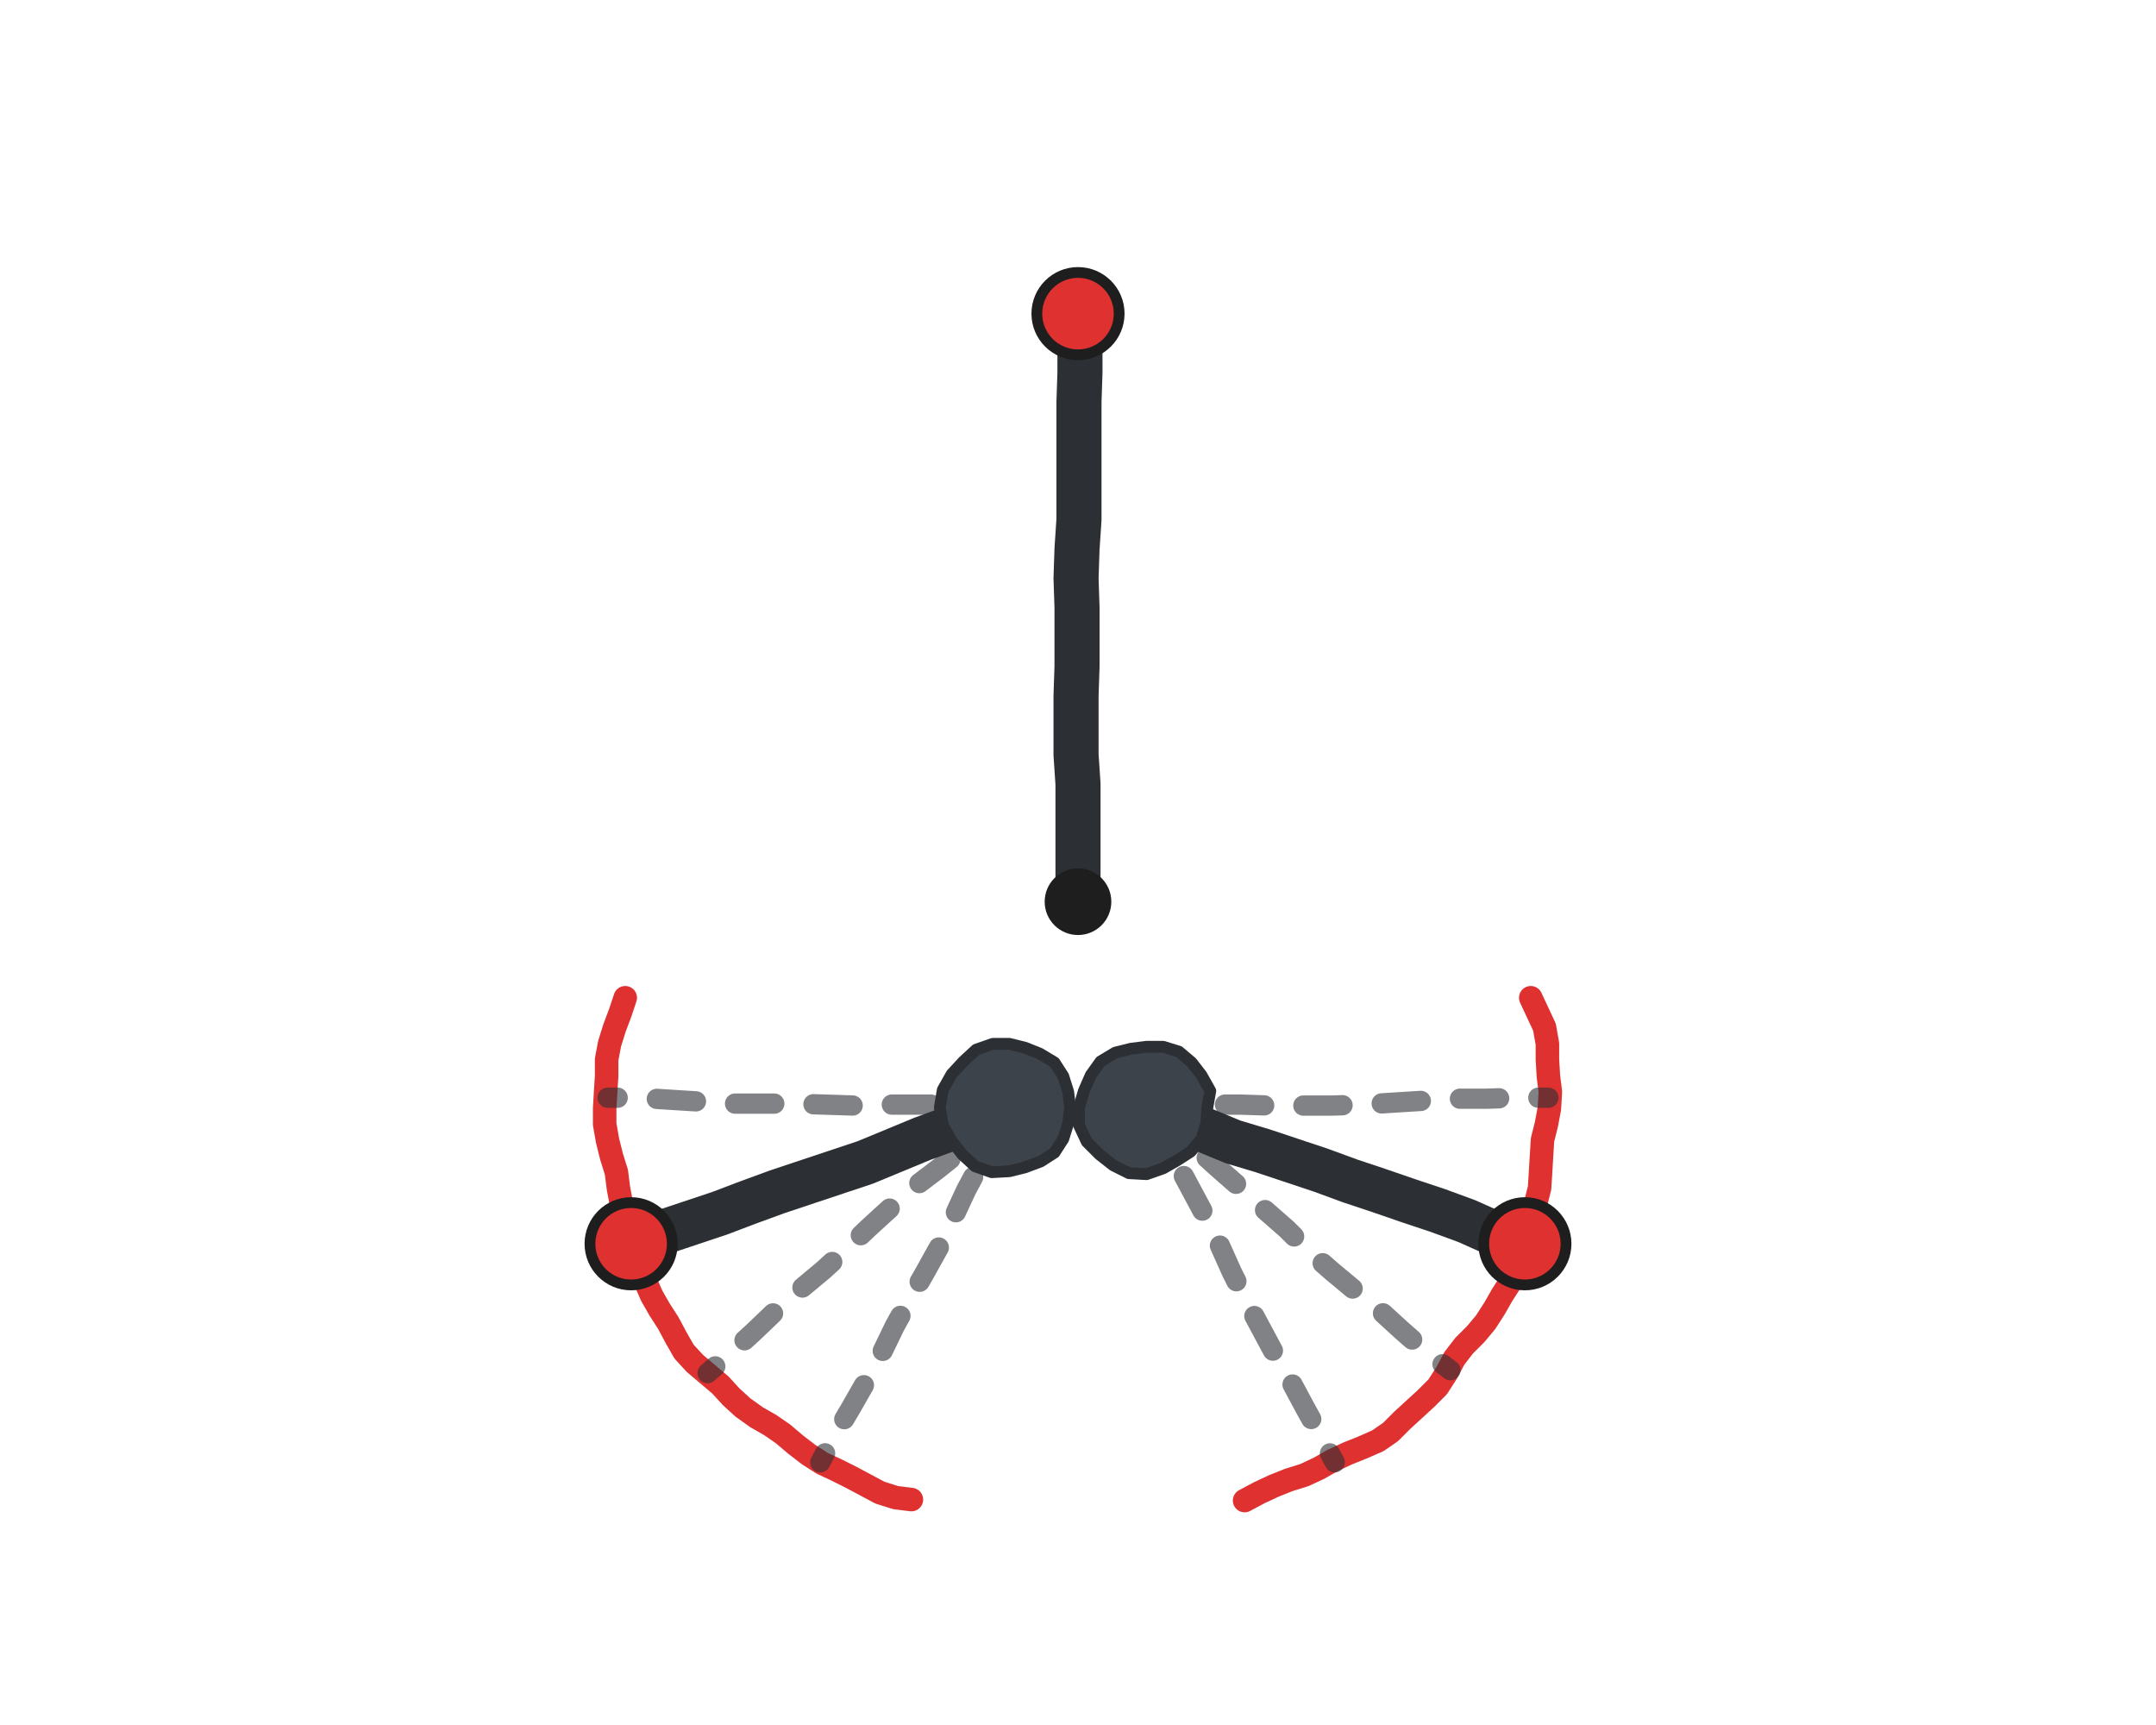
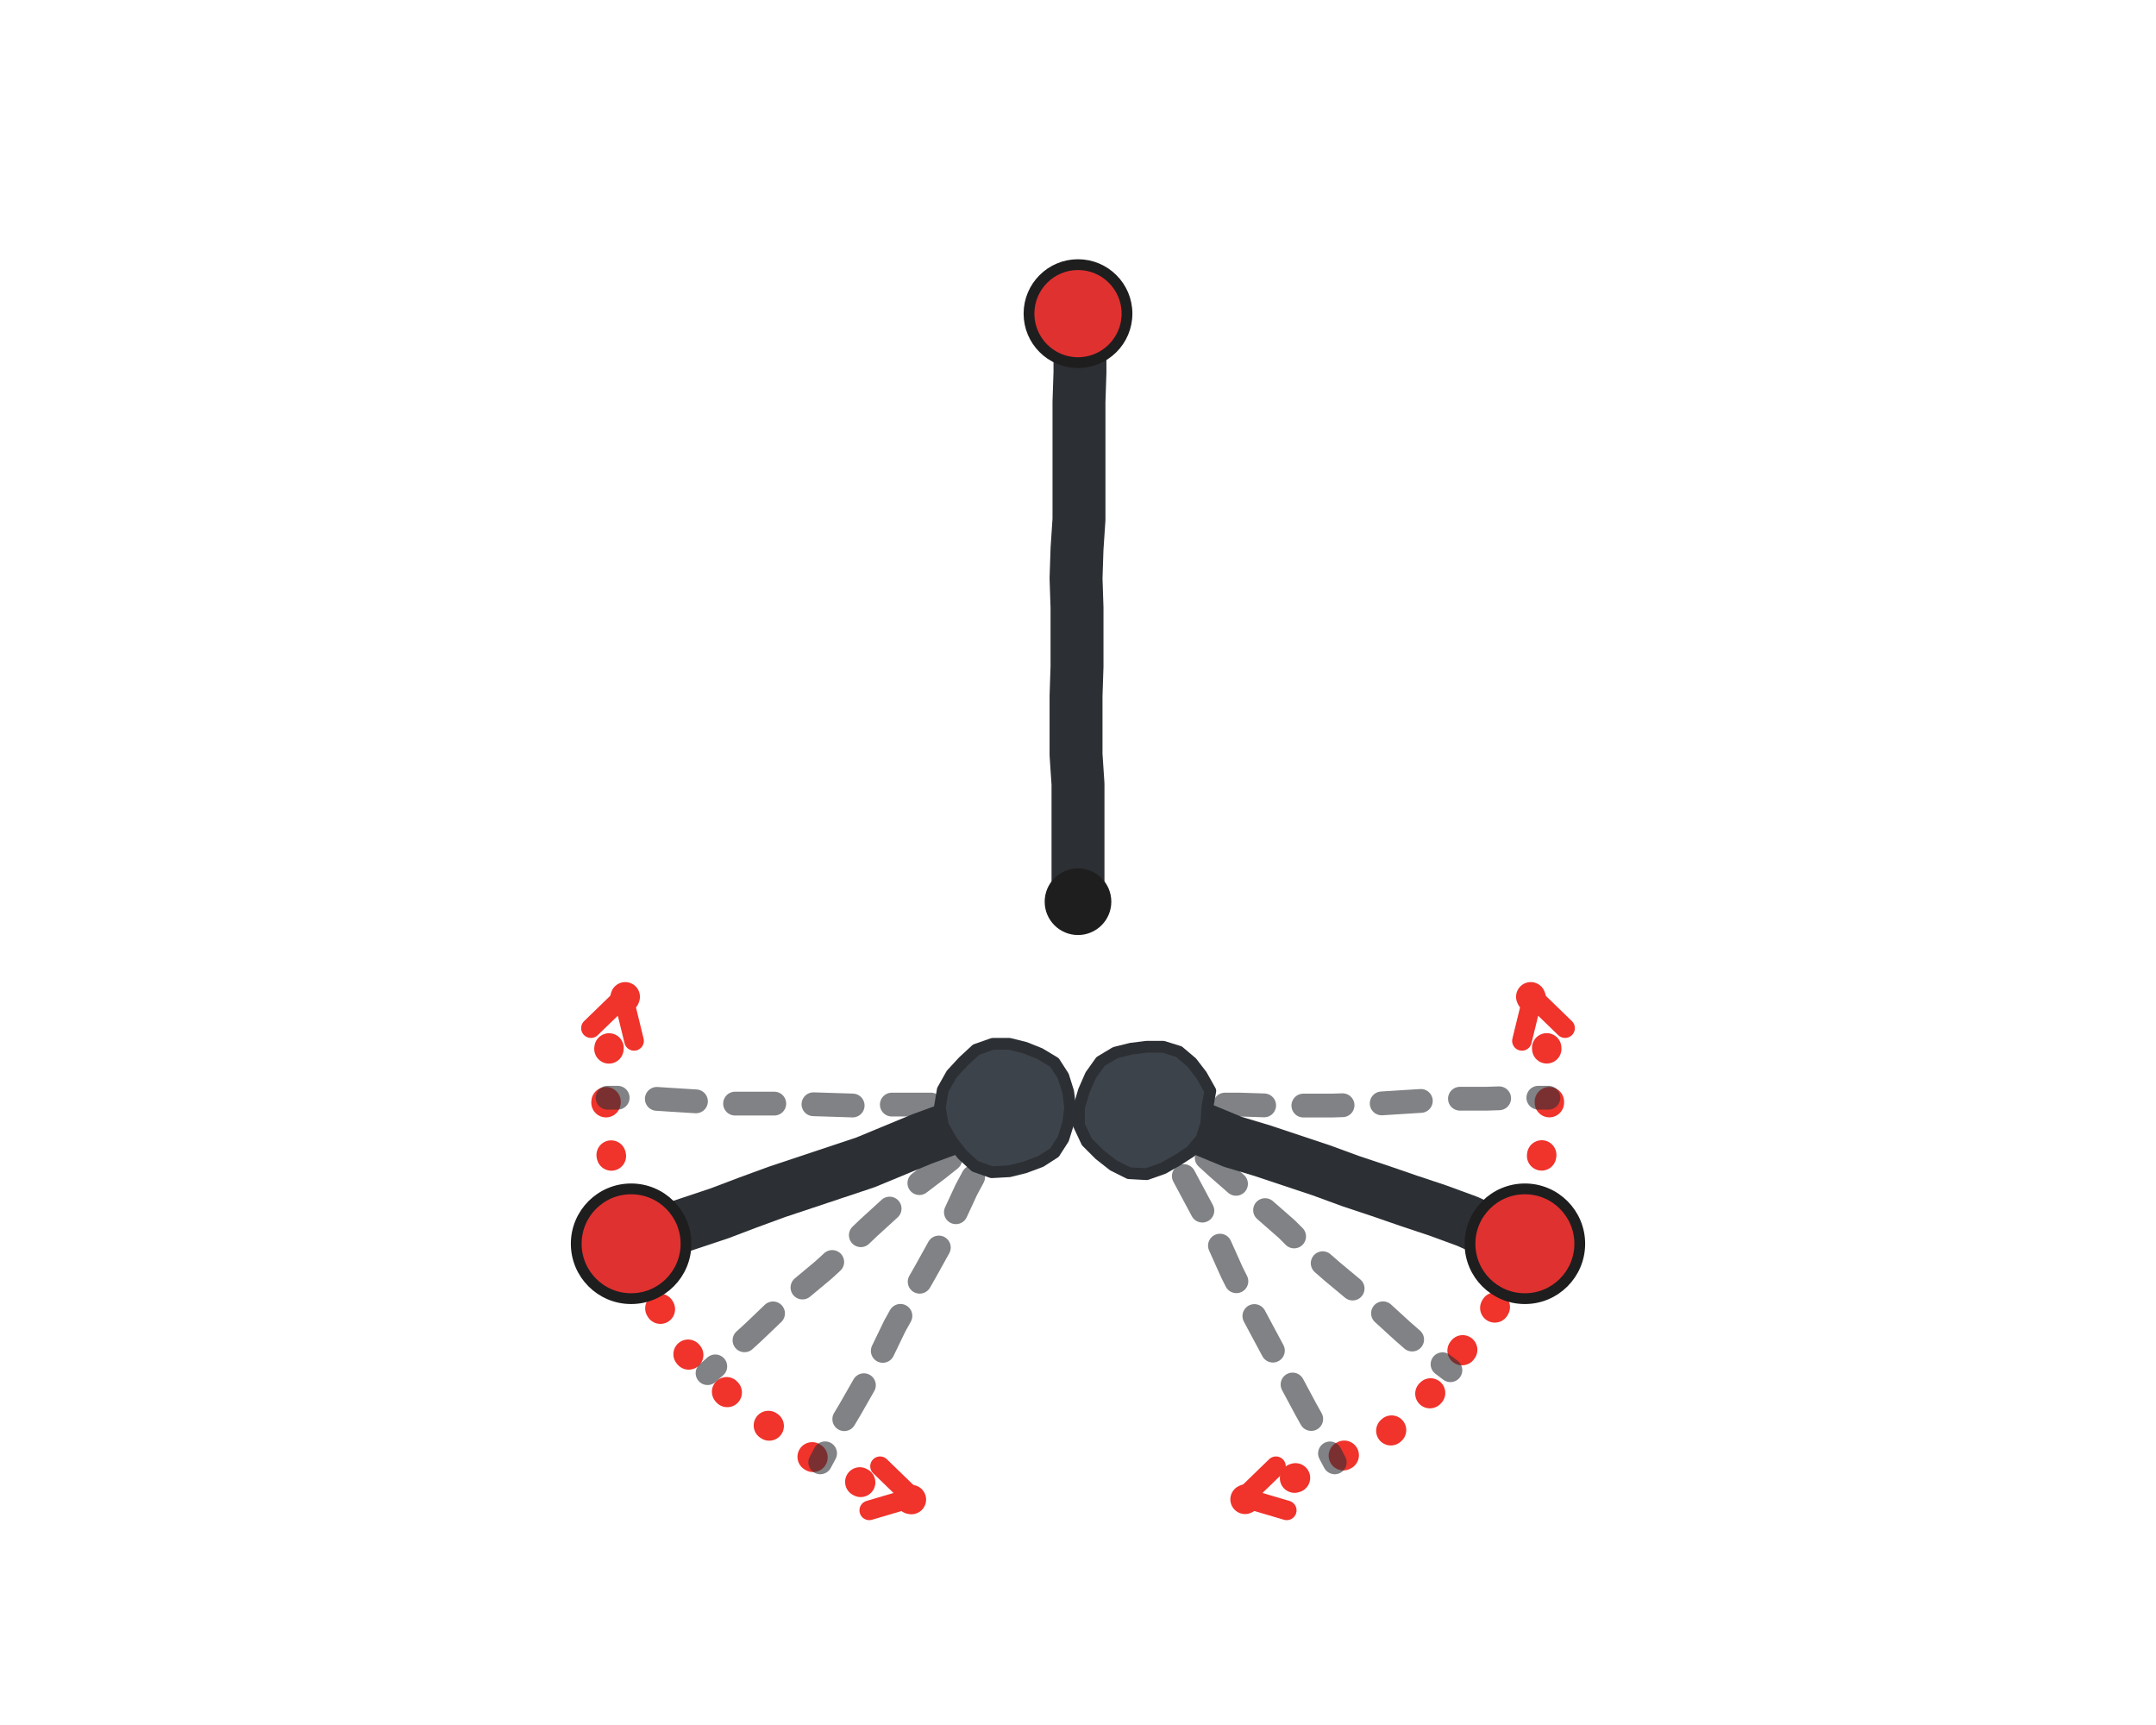
<svg xmlns="http://www.w3.org/2000/svg" viewBox="0 0 220 176" width="440" height="352" role="img" aria-label="The coupling without a wheel: a top arm from the centre up to the top clamp, and two geared lower arms. Each lower clamp can only move along its red arc; the arms are drawn at four positions along it.">
  <rect x="0" y="0" width="220" height="176" fill="#ffffff" />
-   <path d="M93.0 153.0 L91.4 152.8 L89.8 152.3 L88.3 151.5 L86.8 150.7 L85.4 150.0 L83.9 149.3 L82.5 148.4 L81.2 147.4 L79.9 146.3 L78.6 145.4 L77.2 144.6 L75.8 143.6 L74.6 142.5 L73.5 141.3 L72.2 140.2 L70.9 139.1 L69.8 137.9 L69.0 136.5 L68.2 135.0 L67.3 133.6 L66.5 132.2 L65.8 130.6 L65.4 129.0 L65.0 127.4 L64.5 125.9 L63.9 124.4 L63.4 122.8 L63.1 121.2 L62.9 119.6 L62.4 118.0 L62.0 116.4 L61.7 114.7 L61.7 113.1 L61.8 111.4 L61.9 109.8 L61.9 108.1 L62.2 106.5 L62.7 104.9 L63.3 103.3 L63.8 101.8" fill="none" stroke="#df3130" stroke-width="2.4" stroke-linecap="round" stroke-linejoin="round" />
-   <path d="M156.2 101.8 L156.9 103.3 L157.6 104.8 L157.9 106.5 L157.9 108.1 L158.0 109.8 L158.2 111.4 L158.1 113.1 L157.8 114.7 L157.4 116.3 L157.3 117.9 L157.2 119.6 L157.1 121.2 L156.7 122.8 L156.3 124.4 L156.1 126.1 L155.8 127.7 L155.1 129.3 L154.2 130.7 L153.3 132.1 L152.5 133.5 L151.6 134.9 L150.6 136.1 L149.4 137.3 L148.4 138.6 L147.6 140.1 L146.7 141.5 L145.5 142.7 L144.3 143.8 L143.1 144.9 L141.9 146.1 L140.6 147.0 L139.0 147.7 L137.5 148.3 L136.0 149.0 L134.6 149.8 L133.1 150.5 L131.5 151.0 L130.0 151.6 L128.5 152.3 L127.0 153.1" fill="none" stroke="#df3130" stroke-width="2.4" stroke-linecap="round" stroke-linejoin="round" />
-   <path d="M103.0 112.9 L99.8 112.8 L96.7 112.7 L93.5 112.7 L90.4 112.7 L87.2 112.8 L84.1 112.7 L80.9 112.6 L77.8 112.6 L74.6 112.6 L71.5 112.4 L68.3 112.2 L65.2 112.0 L62.0 112.0" fill="none" stroke="#2c2f33" stroke-width="2.07" stroke-linecap="round" stroke-linejoin="round" stroke-dasharray="4 4" opacity="0.6" />
-   <path d="M117.0 112.9 L120.2 112.8 L123.3 112.7 L126.5 112.7 L129.6 112.8 L132.8 112.8 L135.9 112.8 L139.1 112.7 L142.2 112.5 L145.4 112.3 L148.5 112.1 L151.7 112.1 L154.8 112.0 L158.0 112.0" fill="none" stroke="#2c2f33" stroke-width="2.07" stroke-linecap="round" stroke-linejoin="round" stroke-dasharray="4 4" opacity="0.6" />
-   <path d="M103.0 113.0 L100.0 114.1 L97.1 115.1 L94.1 116.2 L91.2 117.4 L88.3 118.6 L85.3 119.6 L82.3 120.6 L79.3 121.6 L76.3 122.7 L73.4 123.8 L70.4 124.8 L67.4 125.8 L64.4 126.8" fill="none" stroke="#2c2f33" stroke-width="4.6" stroke-linecap="round" stroke-linejoin="round" />
-   <path d="M117.0 113.0 L119.9 114.1 L122.9 115.3 L125.8 116.5 L128.8 117.4 L131.8 118.4 L134.8 119.4 L137.8 120.5 L140.8 121.5 L143.7 122.5 L146.7 123.5 L149.7 124.6 L152.6 125.9 L155.5 127.1" fill="none" stroke="#2c2f33" stroke-width="4.6" stroke-linecap="round" stroke-linejoin="round" />
-   <circle cx="64.4" cy="126.9" r="4.2" fill="#df3130" stroke="#1e1e1e" stroke-width="1.1" />
-   <circle cx="155.6" cy="126.9" r="4.2" fill="#df3130" stroke="#1e1e1e" stroke-width="1.1" />
-   <path d="M103.0 113.0 L100.7 115.1 L98.3 117.2 L95.8 119.2 L93.3 121.1 L90.9 123.2 L88.6 125.3 L86.3 127.5 L84.0 129.6 L81.6 131.6 L79.2 133.7 L76.9 135.9 L74.6 138.0 L72.2 140.1" fill="none" stroke="#2c2f33" stroke-width="2.07" stroke-linecap="round" stroke-linejoin="round" stroke-dasharray="4 4" opacity="0.6" />
-   <path d="M117.0 113.0 L119.5 114.9 L121.9 117.0 L124.2 119.1 L126.6 121.2 L128.9 123.3 L131.3 125.4 L133.5 127.6 L135.9 129.7 L138.3 131.7 L140.8 133.7 L143.1 135.8 L145.5 137.9 L148.0 139.8" fill="none" stroke="#2c2f33" stroke-width="2.07" stroke-linecap="round" stroke-linejoin="round" stroke-dasharray="4 4" opacity="0.6" />
-   <path d="M103.0 113.0 L101.6 115.8 L100.1 118.6 L98.6 121.4 L97.3 124.2 L95.9 127.1 L94.4 129.8 L92.8 132.6 L91.3 135.3 L89.9 138.2 L88.4 140.9 L86.8 143.7 L85.2 146.4 L83.7 149.2" fill="none" stroke="#2c2f33" stroke-width="2.07" stroke-linecap="round" stroke-linejoin="round" stroke-dasharray="4 4" opacity="0.6" />
-   <path d="M117.1 112.9 L118.6 115.7 L120.0 118.5 L121.5 121.3 L123.0 124.1 L124.4 126.9 L125.7 129.8 L127.1 132.6 L128.6 135.4 L130.1 138.2 L131.7 140.9 L133.2 143.7 L134.7 146.4 L136.2 149.2" fill="none" stroke="#2c2f33" stroke-width="2.07" stroke-linecap="round" stroke-linejoin="round" stroke-dasharray="4 4" opacity="0.6" />
-   <path d="M110.0 92.0 L110.0 89.0 L110.0 86.0 L110.0 83.0 L110.0 80.0 L109.8 77.0 L109.8 74.0 L109.8 71.0 L109.9 68.0 L109.9 65.0 L109.9 62.0 L109.8 59.0 L109.9 56.0 L110.1 53.0 L110.1 50.0 L110.1 47.0 L110.1 44.0 L110.1 41.0 L110.2 38.0 L110.2 35.0 L110.2 32.0" fill="none" stroke="#2c2f33" stroke-width="4.6" stroke-linecap="round" stroke-linejoin="round" />
-   <circle cx="110.0" cy="32.0" r="4.2" fill="#df3130" stroke="#1e1e1e" stroke-width="1.1" />
+   <path d="M93.0 153.0 L91.4 152.7 L89.8 152.2 L88.3 151.5 L86.8 150.7 L85.4 150.0 L83.9 149.3 L82.5 148.4 L81.2 147.4 L79.9 146.4 L78.5 145.5 L77.1 144.6 L75.8 143.6 L74.6 142.5 L73.5 141.3 L72.2 140.2 L71.0 139.1 L69.9 137.8 L69.0 136.4 L68.2 135.0 L67.4 133.6 L66.5 132.1 L65.9 130.6 L65.4 129.0 L65.0 127.5 L64.4 125.9 L63.8 124.4 L63.4 122.8 L63.1 121.2 L62.8 119.6 L62.4 118.0 L62.0 116.4 L61.8 114.7 L61.8 113.1 L61.9 111.4 L61.9 109.8 L62.0 108.1 L62.2 106.5 L62.7 104.9 L63.3 103.3 L63.8 101.7" fill="none" stroke="#f0332b" stroke-width="3.0" stroke-linecap="round" stroke-linejoin="round" stroke-dasharray="0.1 5.4" />
+   <path d="M88.7 154.1 L93.1 152.8 L89.8 149.6" fill="none" stroke="#f0332b" stroke-width="2.0" stroke-linecap="round" stroke-linejoin="round" />
+   <path d="M64.7 106.2 L63.6 101.7 L60.3 104.9" fill="none" stroke="#f0332b" stroke-width="2.0" stroke-linecap="round" stroke-linejoin="round" />
+   <path d="M156.2 101.7 L156.9 103.3 L157.5 104.8 L157.8 106.5 L157.9 108.1 L158.0 109.8 L158.1 111.4 L158.1 113.1 L157.8 114.7 L157.5 116.3 L157.3 118.0 L157.3 119.6 L157.1 121.2 L156.7 122.8 L156.3 124.4 L156.0 126.1 L155.7 127.7 L155.0 129.2 L154.2 130.7 L153.3 132.1 L152.5 133.5 L151.6 134.9 L150.6 136.2 L149.5 137.4 L148.5 138.7 L147.6 140.1 L146.7 141.4 L145.5 142.6 L144.3 143.7 L143.1 144.9 L141.9 146.0 L140.5 147.0 L139.0 147.7 L137.5 148.3 L136.0 149.1 L134.6 149.9 L133.1 150.5 L131.5 151.0 L130.0 151.6 L128.5 152.3 L127.0 153.0" fill="none" stroke="#f0332b" stroke-width="3.0" stroke-linecap="round" stroke-linejoin="round" stroke-dasharray="0.1 5.4" />
+   <path d="M159.7 104.9 L156.4 101.7 L155.3 106.2" fill="none" stroke="#f0332b" stroke-width="2.0" stroke-linecap="round" stroke-linejoin="round" />
+   <path d="M130.2 149.6 L126.9 152.8 L131.3 154.1" fill="none" stroke="#f0332b" stroke-width="2.0" stroke-linecap="round" stroke-linejoin="round" />
+   <path d="M103.0 112.9 L99.8 112.8 L96.7 112.7 L93.5 112.7 L90.4 112.7 L87.2 112.8 L84.1 112.7 L80.9 112.6 L77.8 112.6 L74.6 112.6 L71.5 112.4 L68.3 112.2 L65.2 112.0 L62.0 112.0" fill="none" stroke="#2c2f33" stroke-width="2.43" stroke-linecap="round" stroke-linejoin="round" stroke-dasharray="4 4" opacity="0.6" />
+   <path d="M117.0 112.9 L120.2 112.8 L123.3 112.7 L126.5 112.7 L129.6 112.8 L132.8 112.8 L135.9 112.8 L139.1 112.7 L142.2 112.5 L145.4 112.3 L148.5 112.1 L151.7 112.1 L154.8 112.0 L158.0 112.0" fill="none" stroke="#2c2f33" stroke-width="2.43" stroke-linecap="round" stroke-linejoin="round" stroke-dasharray="4 4" opacity="0.6" />
+   <path d="M103.0 113.0 L100.0 114.1 L97.1 115.1 L94.1 116.2 L91.2 117.4 L88.3 118.6 L85.3 119.6 L82.3 120.6 L79.3 121.6 L76.3 122.7 L73.4 123.8 L70.4 124.8 L67.4 125.8 L64.4 126.8" fill="none" stroke="#2c2f33" stroke-width="5.4" stroke-linecap="round" stroke-linejoin="round" />
+   <path d="M117.0 113.0 L119.9 114.1 L122.9 115.3 L125.8 116.5 L128.8 117.4 L131.8 118.4 L134.8 119.4 L137.8 120.5 L140.8 121.5 L143.7 122.5 L146.7 123.5 L149.7 124.6 L152.6 125.9 L155.5 127.1" fill="none" stroke="#2c2f33" stroke-width="5.4" stroke-linecap="round" stroke-linejoin="round" />
+   <circle cx="64.4" cy="126.9" r="5.6" fill="#df3130" stroke="#1e1e1e" stroke-width="1.1" />
+   <circle cx="155.6" cy="126.9" r="5.6" fill="#df3130" stroke="#1e1e1e" stroke-width="1.1" />
+   <path d="M103.0 113.0 L100.7 115.1 L98.3 117.2 L95.8 119.2 L93.3 121.1 L90.9 123.2 L88.6 125.3 L86.3 127.5 L84.0 129.6 L81.6 131.6 L79.2 133.7 L76.9 135.9 L74.6 138.0 L72.2 140.1" fill="none" stroke="#2c2f33" stroke-width="2.43" stroke-linecap="round" stroke-linejoin="round" stroke-dasharray="4 4" opacity="0.6" />
+   <path d="M117.0 113.0 L119.5 114.9 L121.9 117.0 L124.2 119.1 L126.6 121.2 L128.9 123.3 L131.3 125.4 L133.5 127.6 L135.9 129.7 L138.3 131.7 L140.8 133.7 L143.1 135.8 L145.5 137.9 L148.0 139.8" fill="none" stroke="#2c2f33" stroke-width="2.43" stroke-linecap="round" stroke-linejoin="round" stroke-dasharray="4 4" opacity="0.6" />
+   <path d="M103.0 113.0 L101.6 115.8 L100.1 118.6 L98.6 121.4 L97.3 124.2 L95.9 127.1 L94.4 129.8 L92.8 132.6 L91.3 135.3 L89.9 138.2 L88.4 140.9 L86.8 143.7 L85.2 146.4 L83.7 149.2" fill="none" stroke="#2c2f33" stroke-width="2.43" stroke-linecap="round" stroke-linejoin="round" stroke-dasharray="4 4" opacity="0.6" />
+   <path d="M117.1 112.9 L118.6 115.7 L120.0 118.5 L121.5 121.3 L123.0 124.1 L124.4 126.9 L125.7 129.8 L127.1 132.6 L128.6 135.4 L130.1 138.2 L131.7 140.9 L133.2 143.7 L134.7 146.4 L136.2 149.2" fill="none" stroke="#2c2f33" stroke-width="2.43" stroke-linecap="round" stroke-linejoin="round" stroke-dasharray="4 4" opacity="0.6" />
+   <path d="M110.0 92.0 L110.0 89.0 L110.0 86.0 L110.0 83.0 L110.0 80.0 L109.8 77.0 L109.8 74.0 L109.8 71.0 L109.9 68.0 L109.9 65.0 L109.9 62.0 L109.8 59.0 L109.9 56.0 L110.1 53.0 L110.1 50.0 L110.1 47.0 L110.1 44.0 L110.1 41.0 L110.2 38.0 L110.2 35.0 L110.2 32.0" fill="none" stroke="#2c2f33" stroke-width="5.4" stroke-linecap="round" stroke-linejoin="round" />
+   <circle cx="110.0" cy="32.0" r="5.0" fill="#df3130" stroke="#1e1e1e" stroke-width="1.1" />
  <path d="M109.2 113.0 L109.0 114.6 L108.5 116.2 L107.6 117.6 L106.2 118.5 L104.6 119.1 L103.0 119.5 L101.2 119.6 L99.5 119.0 L98.2 117.8 L97.1 116.4 L96.2 114.8 L95.9 113.0 L96.2 111.2 L97.1 109.6 L98.3 108.3 L99.6 107.1 L101.3 106.5 L103.0 106.5 L104.6 106.9 L106.1 107.5 L107.6 108.4 L108.5 109.8 L109.0 111.4 Z" fill="#3d434b" stroke="#2c2f33" stroke-width="1.2" stroke-linecap="round" stroke-linejoin="round" />
  <path d="M123.2 113.0 L123.1 114.6 L122.6 116.2 L121.5 117.5 L120.1 118.4 L118.7 119.2 L117.0 119.8 L115.2 119.7 L113.6 118.9 L112.2 117.8 L110.9 116.5 L110.1 114.8 L110.1 113.0 L110.6 111.3 L111.3 109.7 L112.3 108.3 L113.8 107.4 L115.4 107.0 L117.0 106.8 L118.7 106.8 L120.3 107.3 L121.6 108.4 L122.6 109.7 L123.5 111.3 Z" fill="#3d434b" stroke="#2c2f33" stroke-width="1.2" stroke-linecap="round" stroke-linejoin="round" />
  <circle cx="110.0" cy="92.0" r="3.4" fill="#1e1e1e" />
</svg>
